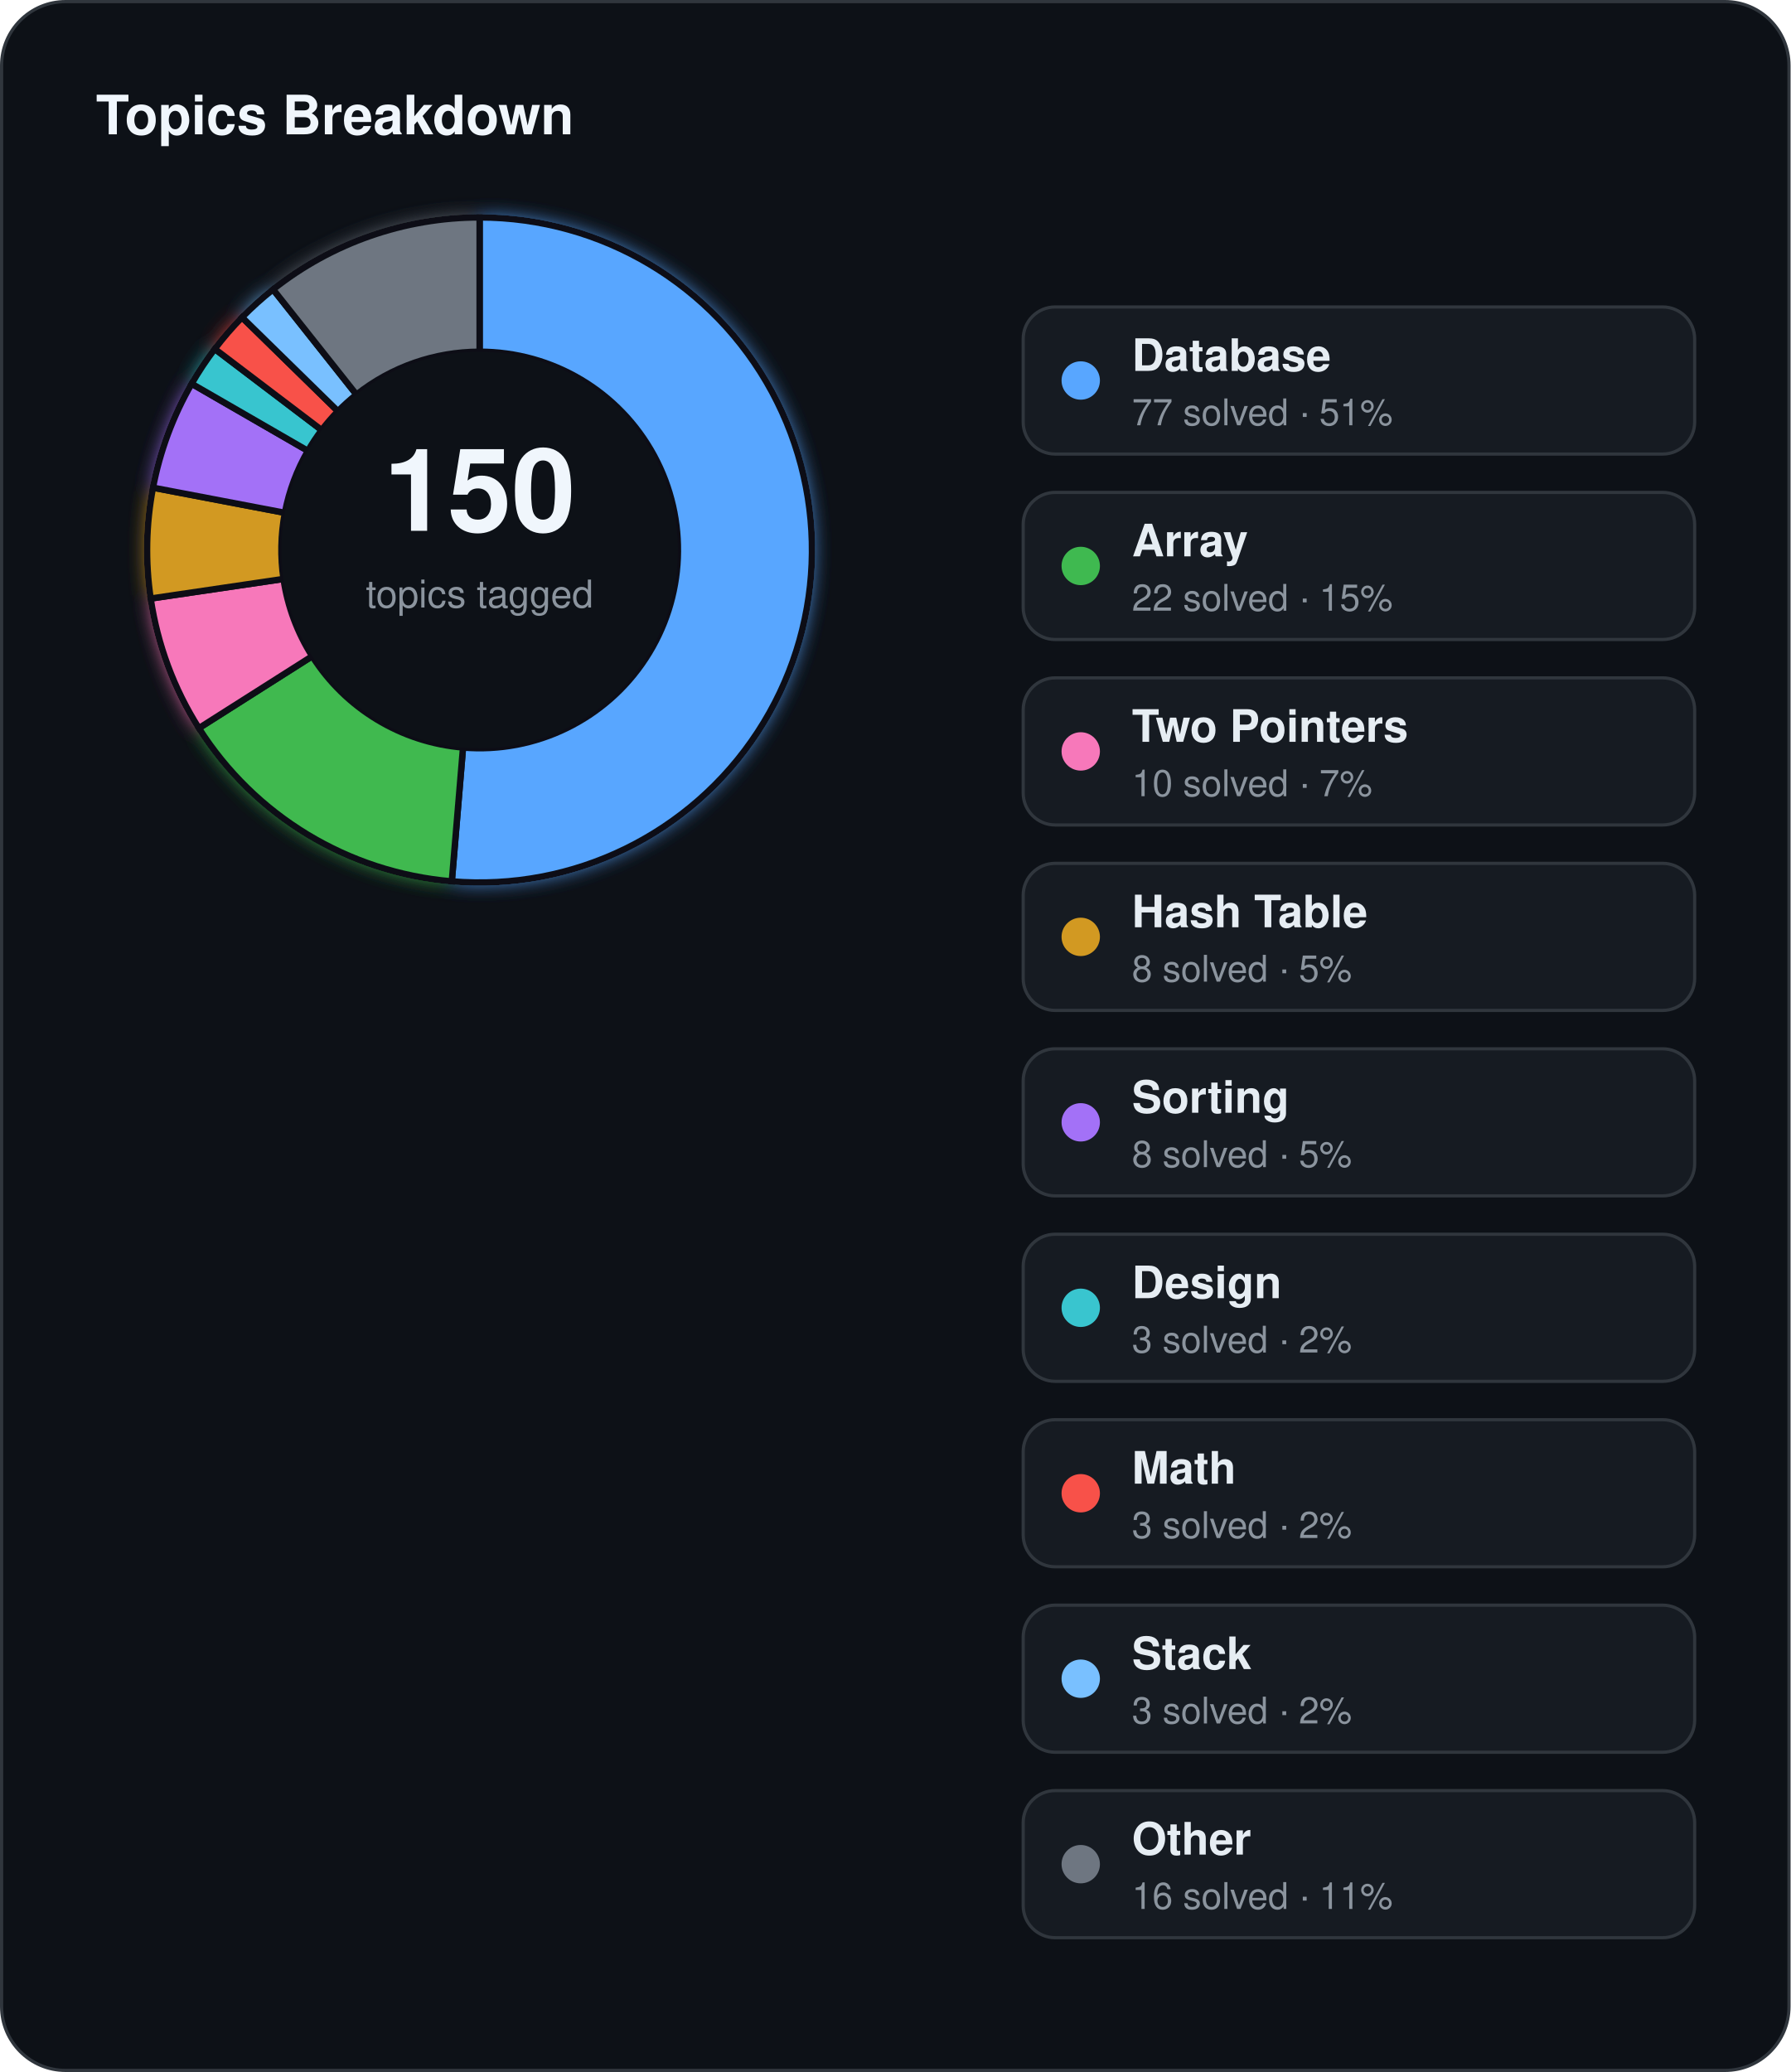
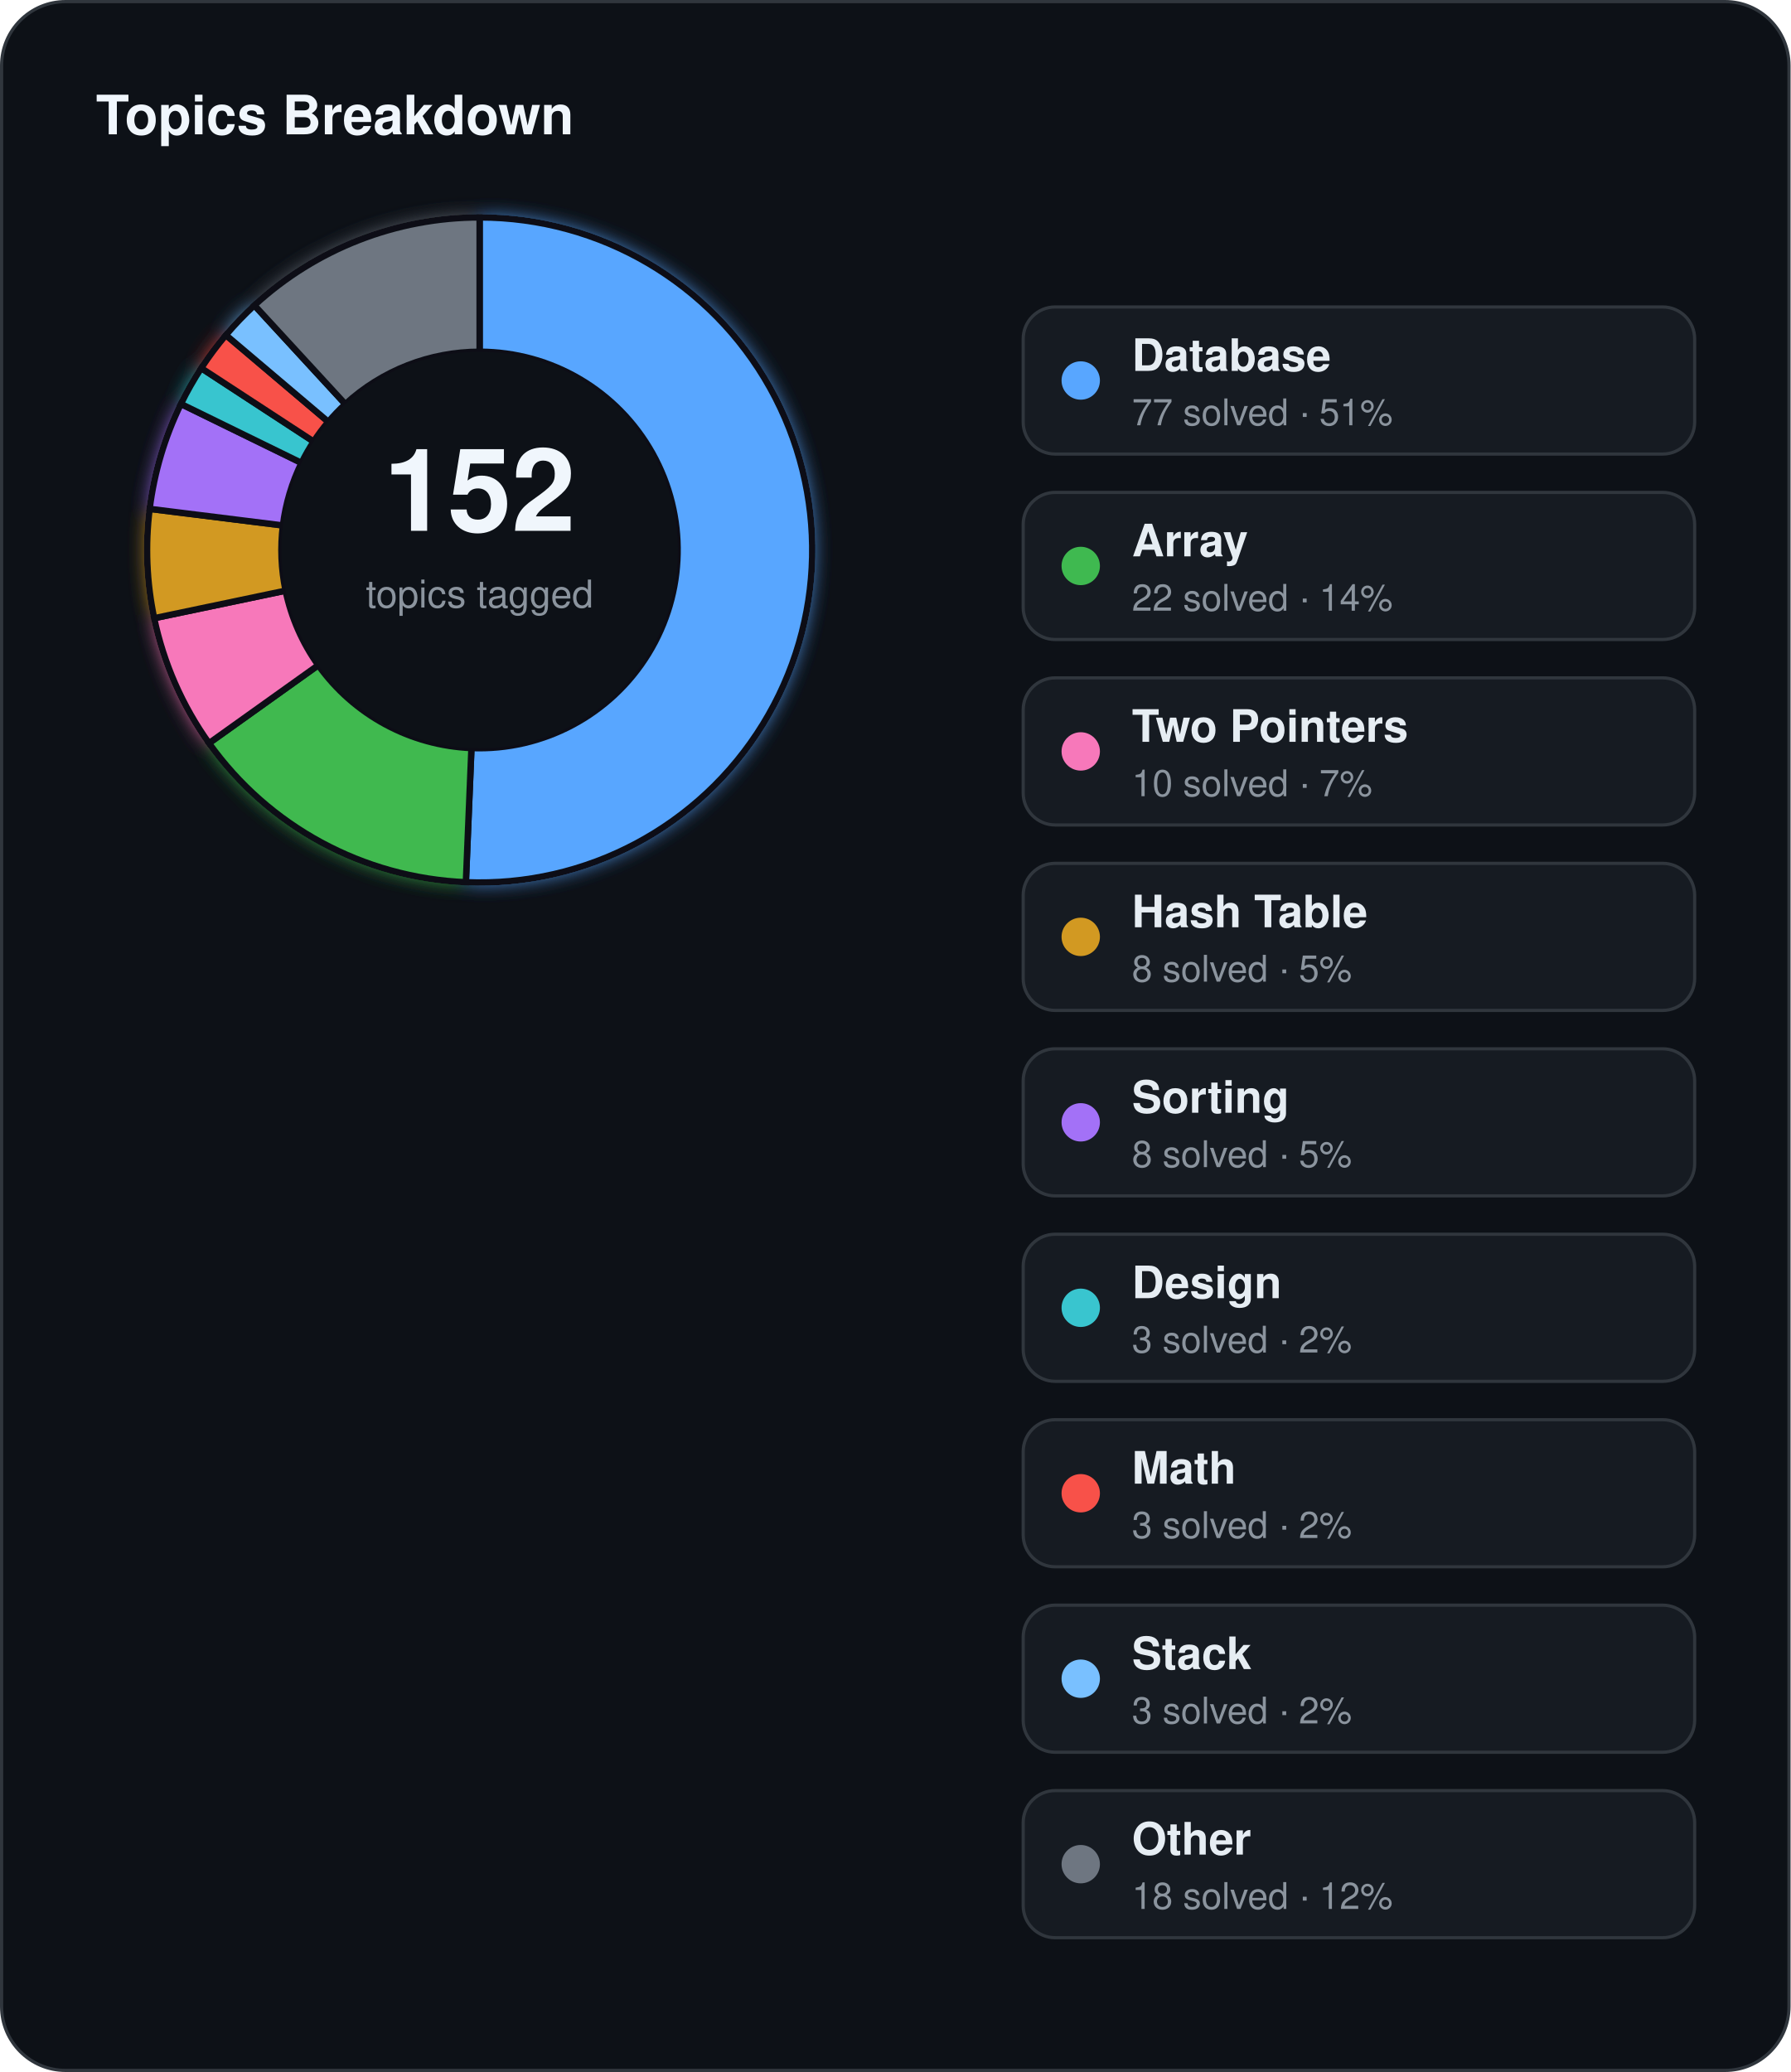
<svg xmlns="http://www.w3.org/2000/svg" width="560" height="648" viewBox="0 0 560 648">
  <defs>
    <filter id="topics-glow" x="-60%" y="-60%" width="220%" height="220%">
      <feGaussianBlur stdDeviation="3" result="blur" />
      <feMerge>
        <feMergeNode in="blur" />
        <feMergeNode in="SourceGraphic" />
      </feMerge>
    </filter>
  </defs>
  <rect x="0.5" y="0.5" width="559" height="647" rx="20" fill="#0d1117" stroke="#30363d" stroke-width="1" />
  <text x="30" y="42" fill="#f0f6fc" font-family="Segoe UI, Helvetica, Arial, sans-serif" font-size="17" font-weight="700">Topics Breakdown</text>
  <g filter="url(#topics-glow)">
-     <path d="M 150.00,68.00 A 104,104 0 1 1 141.30,275.64 L 144.81,233.78 A 62,62 0 1 0 150.00,110.00 Z" fill="#58a6ff" stroke="#0d1117" stroke-width="2" />
-     <path d="M 141.30,275.64 A 104,104 0 0 1 62.19,227.73 L 97.65,205.22 A 62,62 0 0 0 144.81,233.78 Z" fill="#3fb950" stroke="#0d1117" stroke-width="2" />
-     <path d="M 62.19,227.73 A 104,104 0 0 1 47.12,187.19 L 88.67,181.06 A 62,62 0 0 0 97.65,205.22 Z" fill="#f778ba" stroke="#0d1117" stroke-width="2" />
-     <path d="M 47.12,187.19 A 104,104 0 0 1 47.84,152.51 L 89.10,160.38 A 62,62 0 0 0 88.67,181.06 Z" fill="#d29922" stroke="#0d1117" stroke-width="2" />
-     <path d="M 47.84,152.51 A 104,104 0 0 1 59.93,120.00 L 96.31,141.00 A 62,62 0 0 0 89.10,160.38 Z" fill="#a371f7" stroke="#0d1117" stroke-width="2" />
-     <path d="M 59.93,120.00 A 104,104 0 0 1 67.16,109.12 L 100.62,134.51 A 62,62 0 0 0 96.31,141.00 Z" fill="#39c5cf" stroke="#0d1117" stroke-width="2" />
-     <path d="M 67.16,109.12 A 104,104 0 0 1 75.69,99.24 L 105.70,128.62 A 62,62 0 0 0 100.62,134.51 Z" fill="#f85149" stroke="#0d1117" stroke-width="2" />
-     <path d="M 75.69,99.24 A 104,104 0 0 1 85.40,90.50 L 111.49,123.41 A 62,62 0 0 0 105.70,128.62 Z" fill="#79c0ff" stroke="#0d1117" stroke-width="2" />
-     <path d="M 85.40,90.50 A 104,104 0 0 1 150.00,68.00 L 150.00,110.00 A 62,62 0 0 0 111.49,123.41 Z" fill="#6e7681" stroke="#0d1117" stroke-width="2" />
+     <path d="M 150.00,68.00 A 104,104 0 1 1 145.70,275.91 L 147.44,233.95 A 62,62 0 1 0 150.00,110.00 Z" fill="#58a6ff" stroke="#0d1117" stroke-width="2" />
+     <path d="M 145.70,275.91 A 104,104 0 0 1 65.36,232.43 L 99.54,208.03 A 62,62 0 0 0 147.44,233.95 Z" fill="#3fb950" stroke="#0d1117" stroke-width="2" />
+     <path d="M 65.36,232.43 A 104,104 0 0 1 48.21,193.34 L 89.32,184.72 A 62,62 0 0 0 99.54,208.03 Z" fill="#f778ba" stroke="#0d1117" stroke-width="2" />
+     <path d="M 48.21,193.34 A 104,104 0 0 1 46.80,159.14 L 88.48,164.33 A 62,62 0 0 0 89.32,184.72 Z" fill="#d29922" stroke="#0d1117" stroke-width="2" />
+     <path d="M 46.80,159.14 A 104,104 0 0 1 56.57,126.32 L 94.30,144.77 A 62,62 0 0 0 88.48,164.33 Z" fill="#a371f7" stroke="#0d1117" stroke-width="2" />
+     <path d="M 56.57,126.32 A 104,104 0 0 1 62.93,115.12 L 98.10,138.09 A 62,62 0 0 0 94.30,144.77 Z" fill="#39c5cf" stroke="#0d1117" stroke-width="2" />
+     <path d="M 62.93,115.12 A 104,104 0 0 1 70.64,104.78 L 102.69,131.93 A 62,62 0 0 0 98.10,138.09 Z" fill="#f85149" stroke="#0d1117" stroke-width="2" />
+     <path d="M 70.64,104.78 A 104,104 0 0 1 79.56,95.48 L 108.01,126.39 A 62,62 0 0 0 102.69,131.93 Z" fill="#79c0ff" stroke="#0d1117" stroke-width="2" />
+     <path d="M 79.56,95.48 A 104,104 0 0 1 150.00,68.00 L 150.00,110.00 A 62,62 0 0 0 108.01,126.39 Z" fill="#6e7681" stroke="#0d1117" stroke-width="2" />
  </g>
  <circle cx="150" cy="172" r="62" fill="#0d1117" />
-   <text x="150" y="166" text-anchor="middle" fill="#f0f6fc" font-family="Segoe UI, Helvetica, Arial, sans-serif" font-size="36" font-weight="700">150</text>
+   <text x="150" y="166" text-anchor="middle" fill="#f0f6fc" font-family="Segoe UI, Helvetica, Arial, sans-serif" font-size="36" font-weight="700">152</text>
  <text x="150" y="190" text-anchor="middle" fill="#8b949e" font-family="Segoe UI, Helvetica, Arial, sans-serif" font-size="12">topics tagged</text>
  <rect x="320" y="96" width="210" height="46" rx="10" fill="#161b22" stroke="#30363d" stroke-width="1" />
  <circle cx="338" cy="119" r="6" fill="#58a6ff" />
  <text x="354" y="116" fill="#e6edf3" font-family="Segoe UI, Helvetica, Arial, sans-serif" font-size="14" font-weight="600">Database</text>
  <text x="354" y="133" fill="#8b949e" font-family="Segoe UI, Helvetica, Arial, sans-serif" font-size="11.5">77 solved · 51%</text>
  <rect x="320" y="154" width="210" height="46" rx="10" fill="#161b22" stroke="#30363d" stroke-width="1" />
  <circle cx="338" cy="177" r="6" fill="#3fb950" />
  <text x="354" y="174" fill="#e6edf3" font-family="Segoe UI, Helvetica, Arial, sans-serif" font-size="14" font-weight="600">Array</text>
-   <text x="354" y="191" fill="#8b949e" font-family="Segoe UI, Helvetica, Arial, sans-serif" font-size="11.5">22 solved · 15%</text>
+   <text x="354" y="191" fill="#8b949e" font-family="Segoe UI, Helvetica, Arial, sans-serif" font-size="11.5">22 solved · 14%</text>
  <rect x="320" y="212" width="210" height="46" rx="10" fill="#161b22" stroke="#30363d" stroke-width="1" />
  <circle cx="338" cy="235" r="6" fill="#f778ba" />
  <text x="354" y="232" fill="#e6edf3" font-family="Segoe UI, Helvetica, Arial, sans-serif" font-size="14" font-weight="600">Two Pointers</text>
  <text x="354" y="249" fill="#8b949e" font-family="Segoe UI, Helvetica, Arial, sans-serif" font-size="11.5">10 solved · 7%</text>
  <rect x="320" y="270" width="210" height="46" rx="10" fill="#161b22" stroke="#30363d" stroke-width="1" />
  <circle cx="338" cy="293" r="6" fill="#d29922" />
  <text x="354" y="290" fill="#e6edf3" font-family="Segoe UI, Helvetica, Arial, sans-serif" font-size="14" font-weight="600">Hash Table</text>
  <text x="354" y="307" fill="#8b949e" font-family="Segoe UI, Helvetica, Arial, sans-serif" font-size="11.5">8 solved · 5%</text>
  <rect x="320" y="328" width="210" height="46" rx="10" fill="#161b22" stroke="#30363d" stroke-width="1" />
  <circle cx="338" cy="351" r="6" fill="#a371f7" />
  <text x="354" y="348" fill="#e6edf3" font-family="Segoe UI, Helvetica, Arial, sans-serif" font-size="14" font-weight="600">Sorting</text>
  <text x="354" y="365" fill="#8b949e" font-family="Segoe UI, Helvetica, Arial, sans-serif" font-size="11.5">8 solved · 5%</text>
  <rect x="320" y="386" width="210" height="46" rx="10" fill="#161b22" stroke="#30363d" stroke-width="1" />
  <circle cx="338" cy="409" r="6" fill="#39c5cf" />
  <text x="354" y="406" fill="#e6edf3" font-family="Segoe UI, Helvetica, Arial, sans-serif" font-size="14" font-weight="600">Design</text>
  <text x="354" y="423" fill="#8b949e" font-family="Segoe UI, Helvetica, Arial, sans-serif" font-size="11.5">3 solved · 2%</text>
  <rect x="320" y="444" width="210" height="46" rx="10" fill="#161b22" stroke="#30363d" stroke-width="1" />
  <circle cx="338" cy="467" r="6" fill="#f85149" />
  <text x="354" y="464" fill="#e6edf3" font-family="Segoe UI, Helvetica, Arial, sans-serif" font-size="14" font-weight="600">Math</text>
  <text x="354" y="481" fill="#8b949e" font-family="Segoe UI, Helvetica, Arial, sans-serif" font-size="11.5">3 solved · 2%</text>
  <rect x="320" y="502" width="210" height="46" rx="10" fill="#161b22" stroke="#30363d" stroke-width="1" />
  <circle cx="338" cy="525" r="6" fill="#79c0ff" />
  <text x="354" y="522" fill="#e6edf3" font-family="Segoe UI, Helvetica, Arial, sans-serif" font-size="14" font-weight="600">Stack</text>
  <text x="354" y="539" fill="#8b949e" font-family="Segoe UI, Helvetica, Arial, sans-serif" font-size="11.5">3 solved · 2%</text>
  <rect x="320" y="560" width="210" height="46" rx="10" fill="#161b22" stroke="#30363d" stroke-width="1" />
  <circle cx="338" cy="583" r="6" fill="#6e7681" />
  <text x="354" y="580" fill="#e6edf3" font-family="Segoe UI, Helvetica, Arial, sans-serif" font-size="14" font-weight="600">Other</text>
-   <text x="354" y="597" fill="#8b949e" font-family="Segoe UI, Helvetica, Arial, sans-serif" font-size="11.5">16 solved · 11%</text>
+   <text x="354" y="597" fill="#8b949e" font-family="Segoe UI, Helvetica, Arial, sans-serif" font-size="11.5">18 solved · 12%</text>
</svg>
